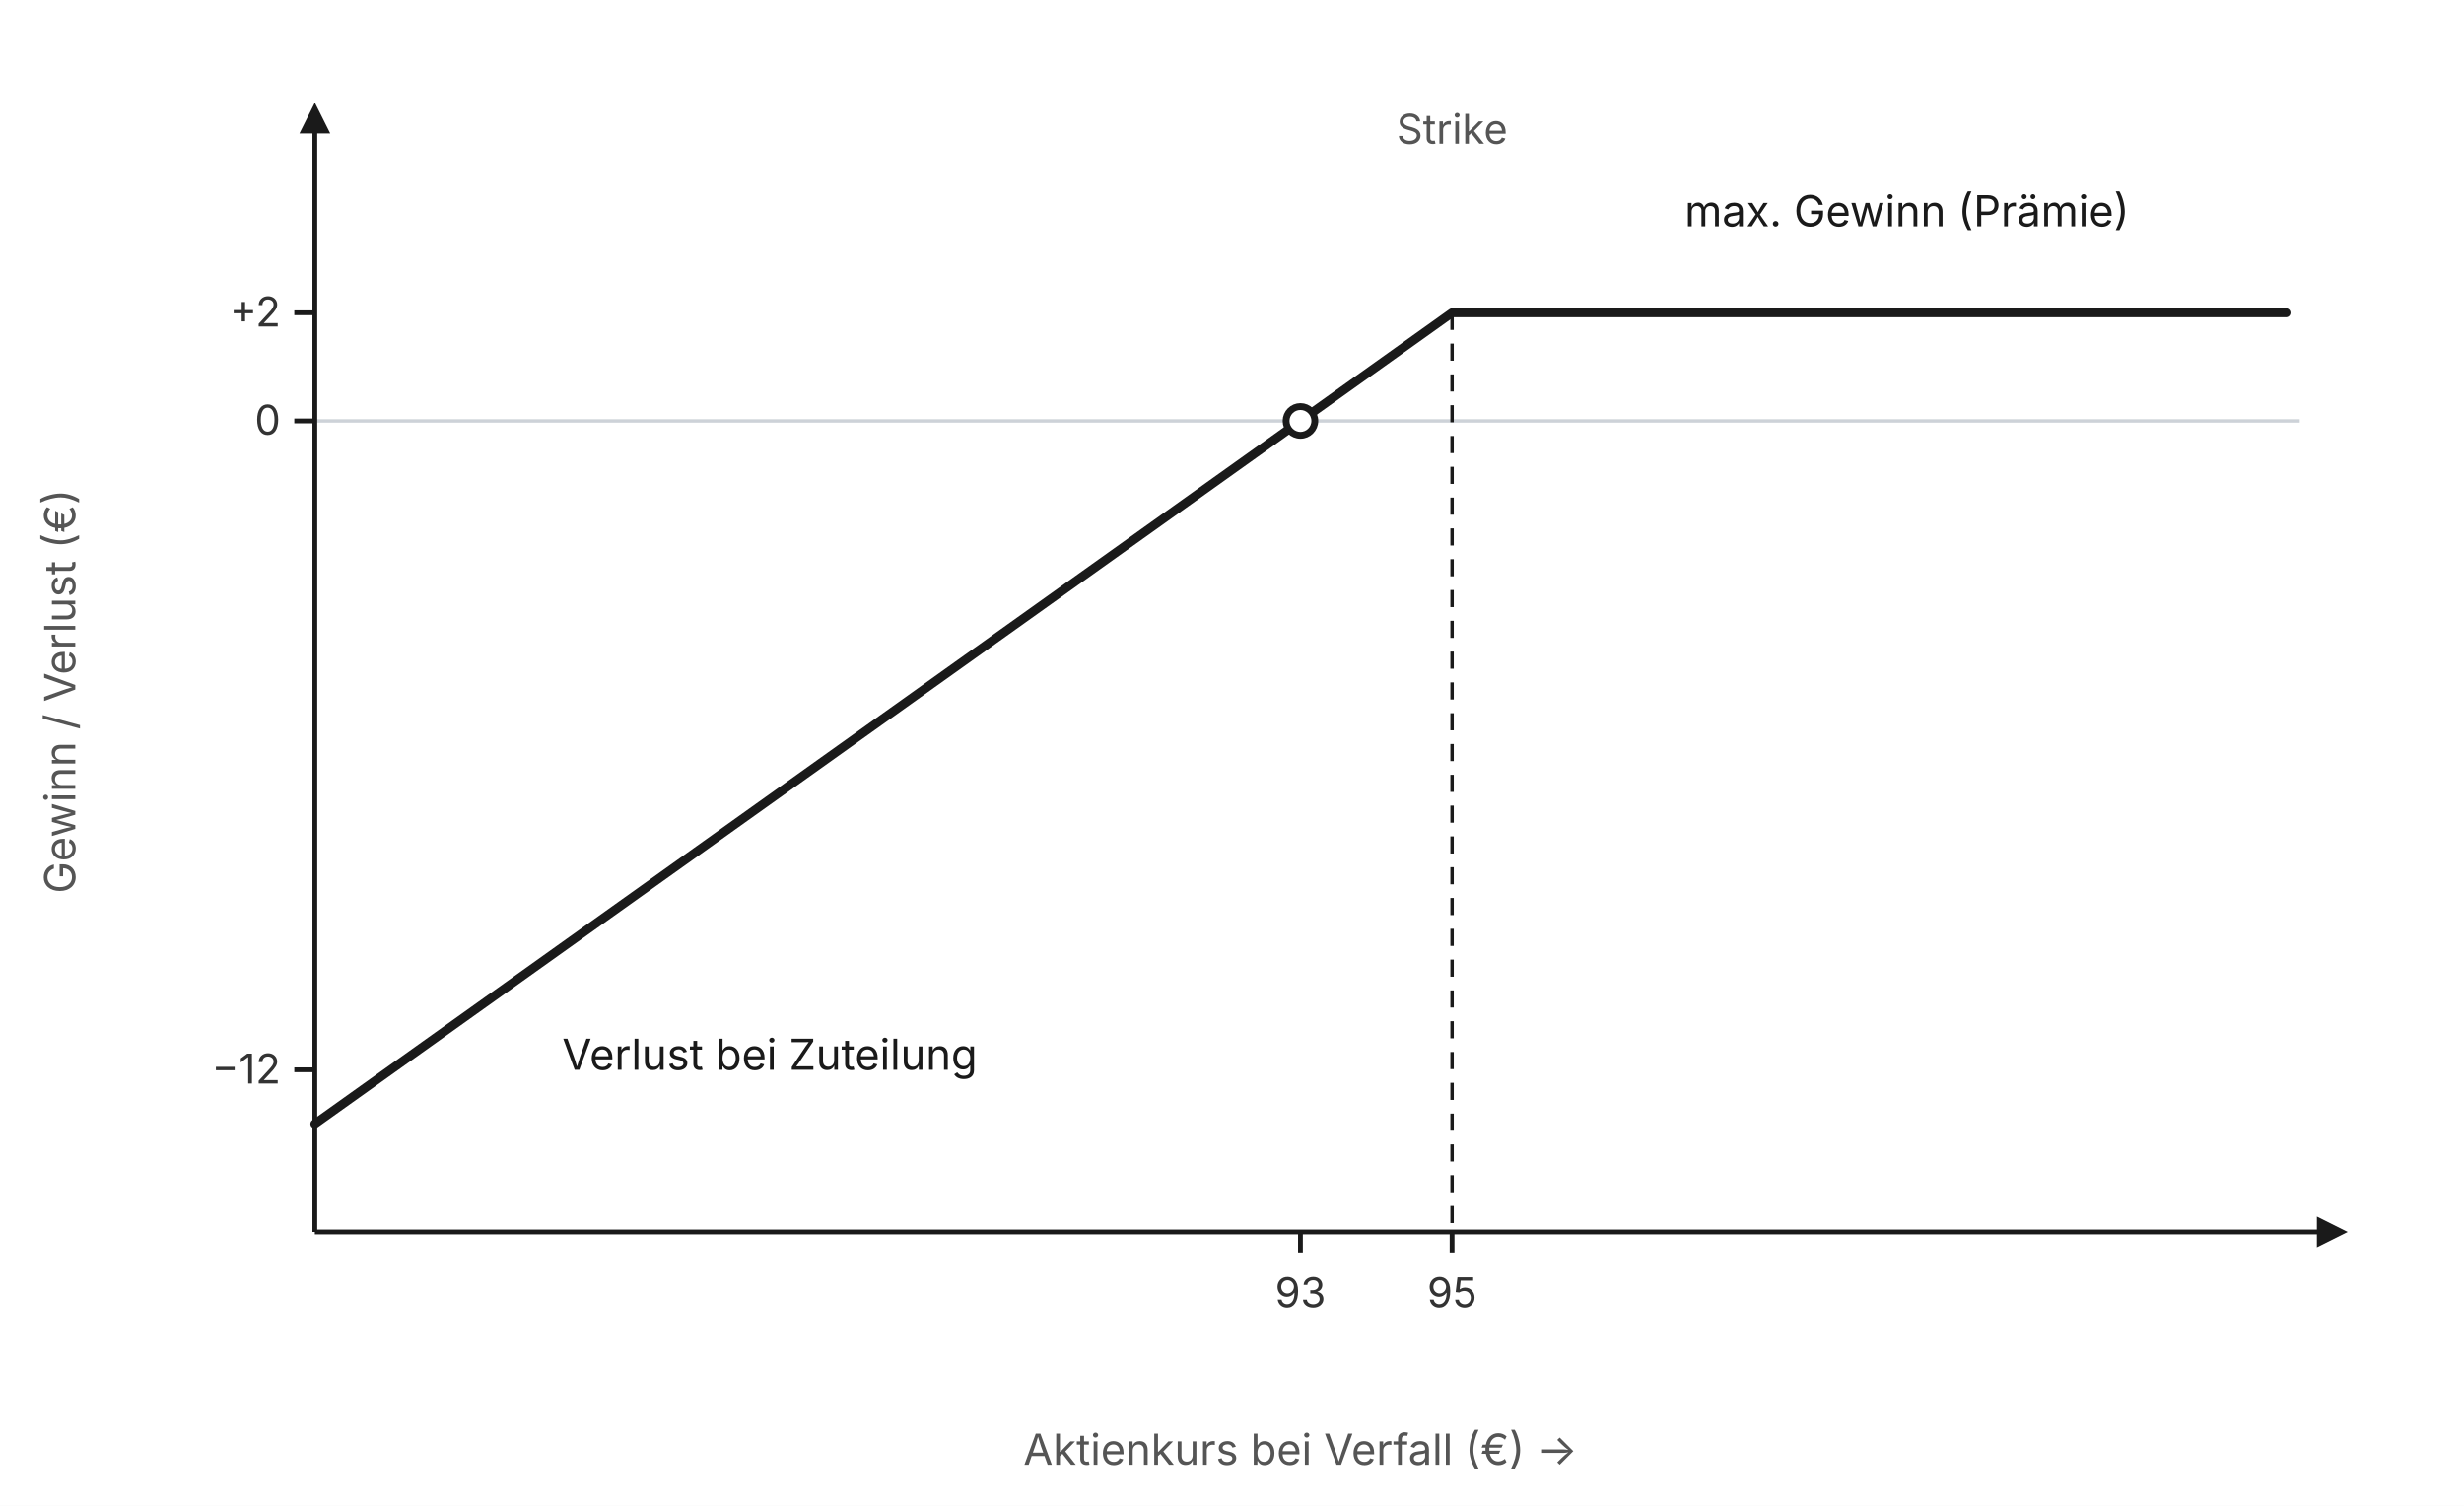
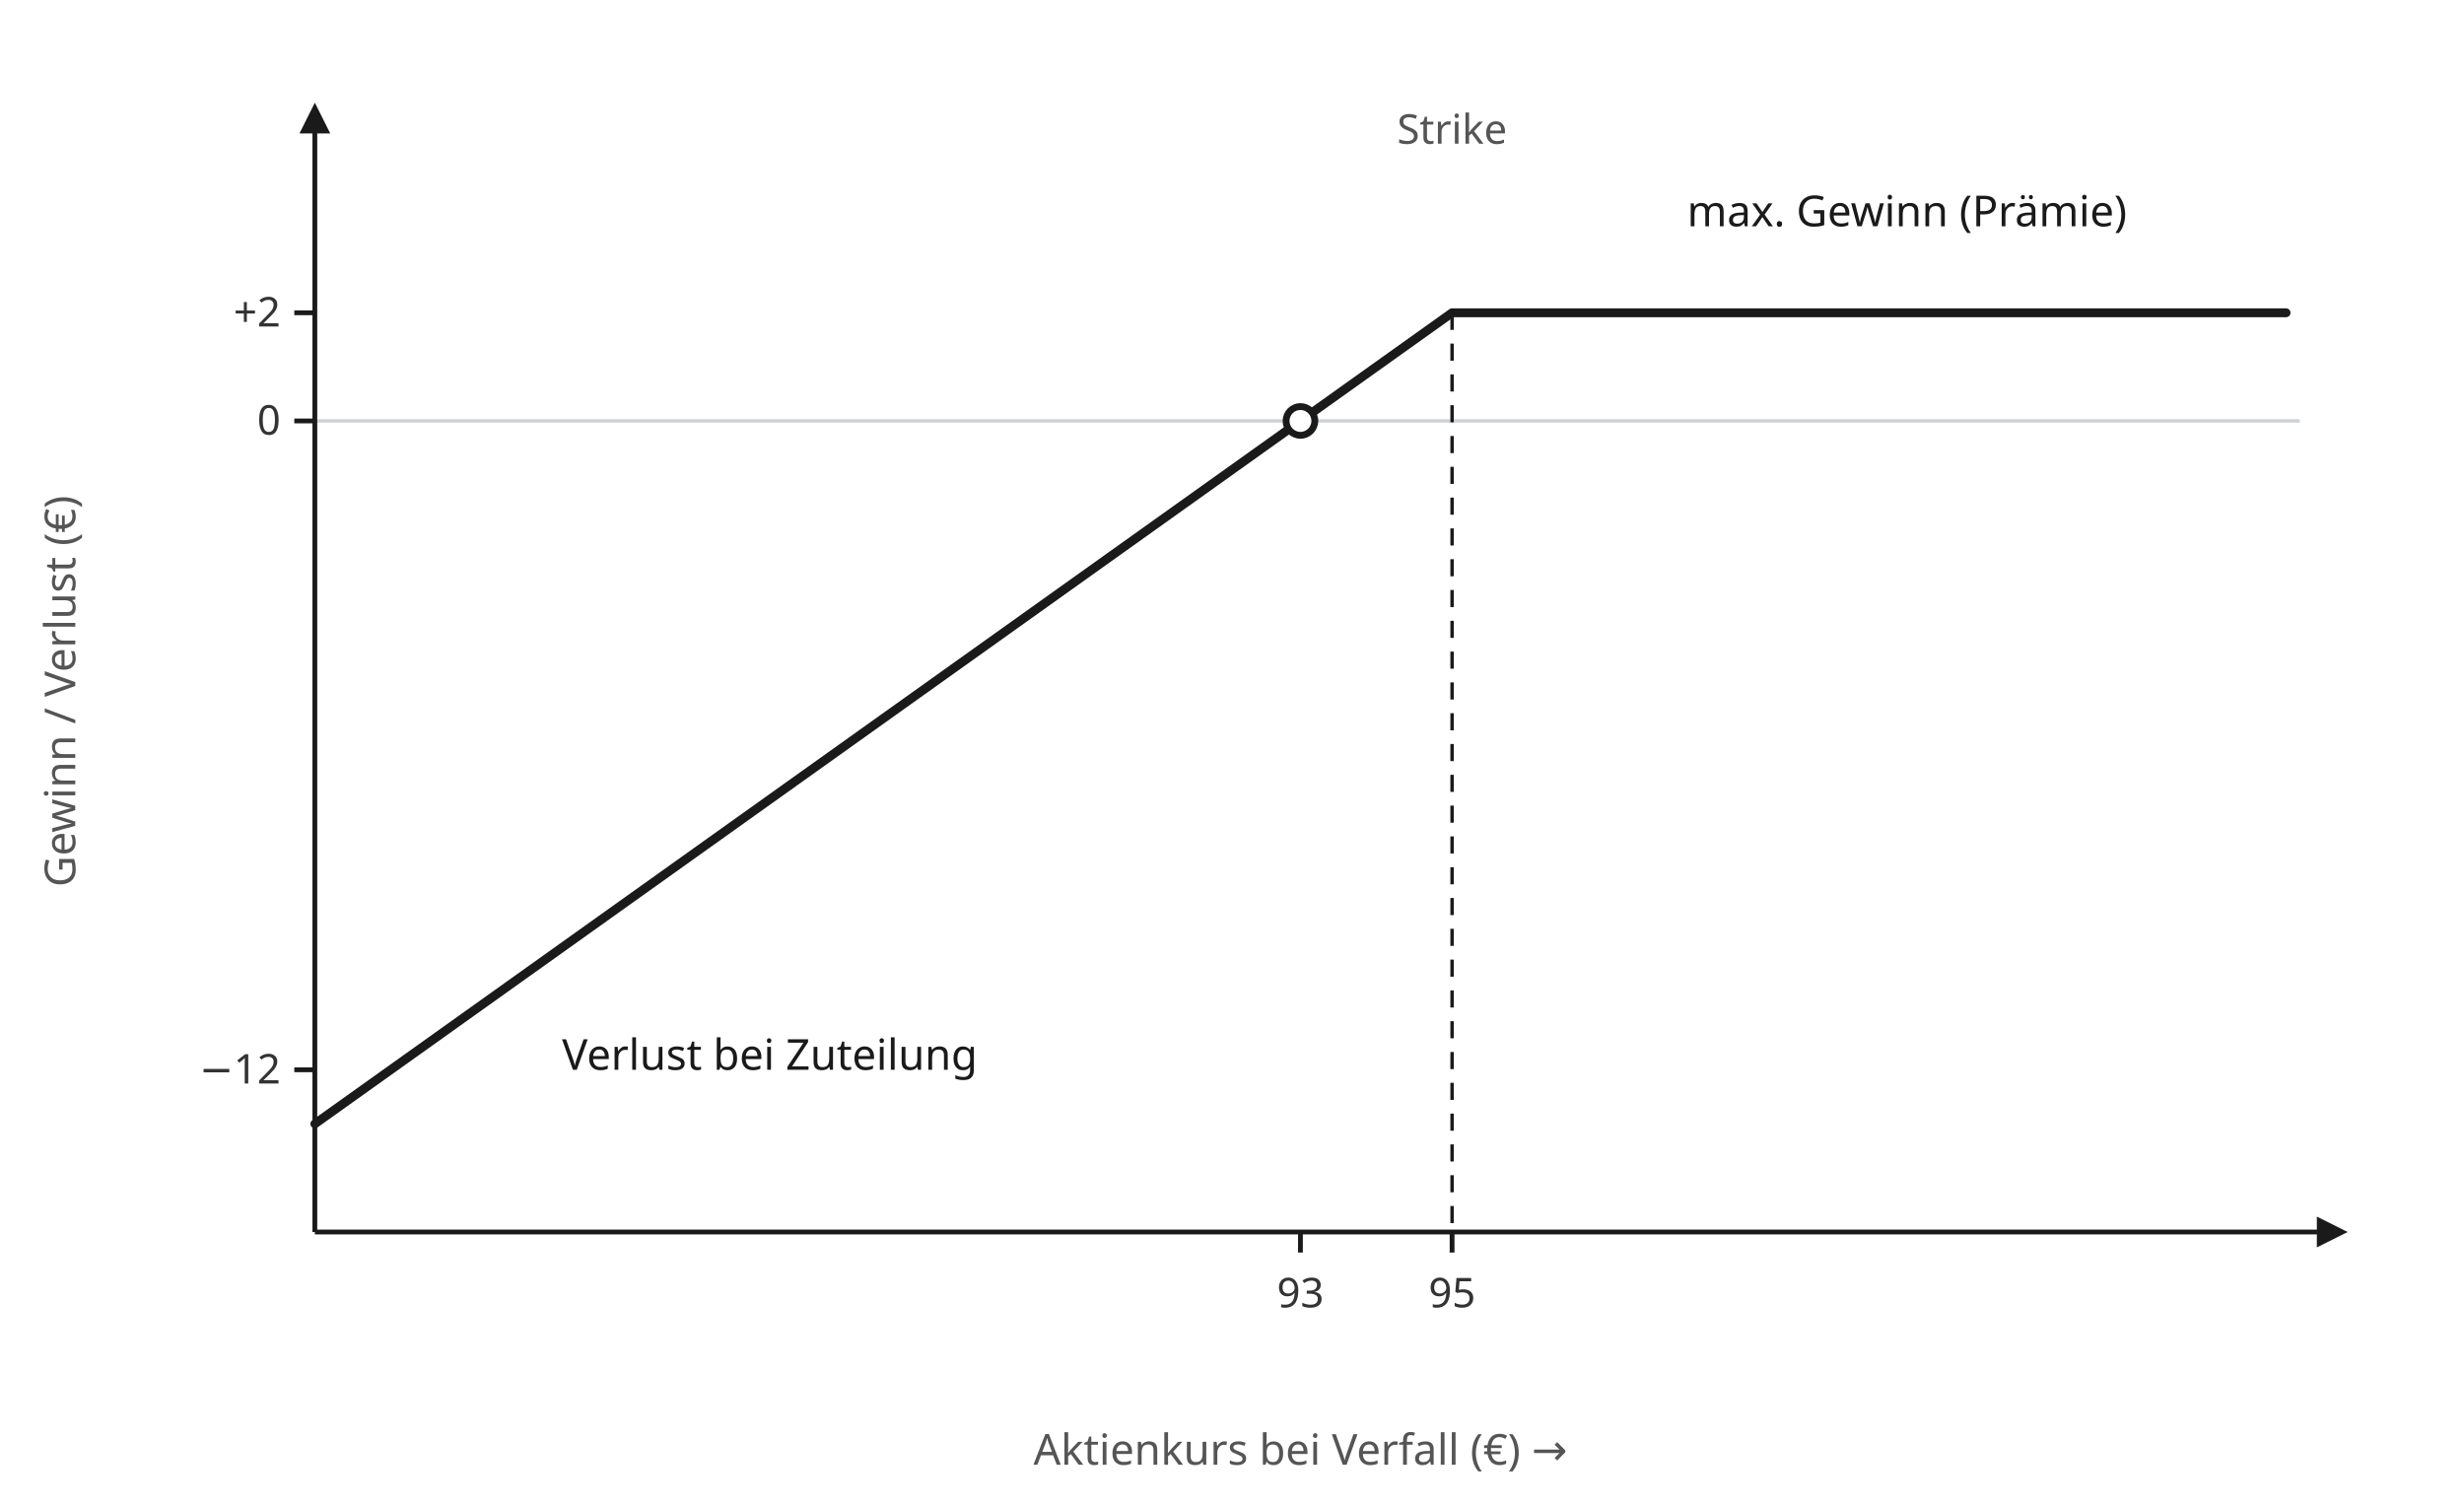
- <svg xmlns="http://www.w3.org/2000/svg" viewBox="0 0 720 440" font-family="Inter, 'Helvetica Neue', Arial, sans-serif">
+ <svg xmlns="http://www.w3.org/2000/svg" viewBox="0 0 720 440" font-family="Calibri, sans-serif">
  <rect width="720" height="440" fill="#ffffff" />
  <line x1="92" y1="123" x2="672" y2="123" stroke="#cdd2d8" stroke-width="1" />
  <line x1="92" y1="34" x2="92" y2="360" stroke="#1a1a1a" stroke-width="1.4" />
  <line x1="92" y1="360" x2="682" y2="360" stroke="#1a1a1a" stroke-width="1.4" />
  <path d="M92,30 l-4.5,9 h9 z" fill="#1a1a1a" />
  <path d="M686,360 l-9,-4.5 v9 z" fill="#1a1a1a" />
  <line x1="380" y1="360" x2="380" y2="366" stroke="#1a1a1a" stroke-width="1.4" />
  <text x="380" y="382" font-size="12" fill="#333" font-weight="400" text-anchor="middle">93</text>
  <line x1="424.308" y1="360" x2="424.308" y2="366" stroke="#1a1a1a" stroke-width="1.4" />
  <text x="424.308" y="382" font-size="12" fill="#333" font-weight="400" text-anchor="middle">95</text>
  <line x1="86" y1="312.6" x2="92" y2="312.6" stroke="#1a1a1a" stroke-width="1.4" />
  <text x="82" y="316.6" font-size="12" fill="#333" font-weight="400" text-anchor="end">−12</text>
  <line x1="86" y1="123" x2="92" y2="123" stroke="#1a1a1a" stroke-width="1.4" />
  <text x="82" y="127" font-size="12" fill="#333" font-weight="400" text-anchor="end">0</text>
  <line x1="86" y1="91.4" x2="92" y2="91.4" stroke="#1a1a1a" stroke-width="1.4" />
  <text x="82" y="95.4" font-size="12" fill="#333" font-weight="400" text-anchor="end">+2</text>
  <text x="380" y="428" font-size="12.5" fill="#555" font-weight="400" text-anchor="middle">Aktienkurs bei Verfall (€) →</text>
  <text transform="rotate(-90 22 202)" x="22" y="202" font-size="12.5" fill="#555" font-weight="400" text-anchor="middle">Gewinn / Verlust (€)</text>
  <line x1="424.308" y1="91.4" x2="424.308" y2="360" stroke="#1a1a1a" stroke-width="1" stroke-dasharray="5 4" />
  <polyline points="92.0,328.4 424.3,91.4 668.0,91.4" fill="none" stroke="#1a1a1a" stroke-width="2.6" stroke-linejoin="round" stroke-linecap="round" />
  <circle cx="380" cy="123" r="4.2" fill="#ffffff" stroke="#1a1a1a" stroke-width="2" />
  <text x="557.231" y="66.12" font-size="12.5" fill="#1a1a1a" font-weight="400" text-anchor="middle">max. Gewinn (Prämie)</text>
  <text x="424.308" y="42" font-size="12" fill="#555" font-weight="400" text-anchor="middle">Strike</text>
  <text x="224.923" y="312.6" font-size="12.5" fill="#1a1a1a" font-weight="400" text-anchor="middle">Verlust bei Zuteilung</text>
</svg>
